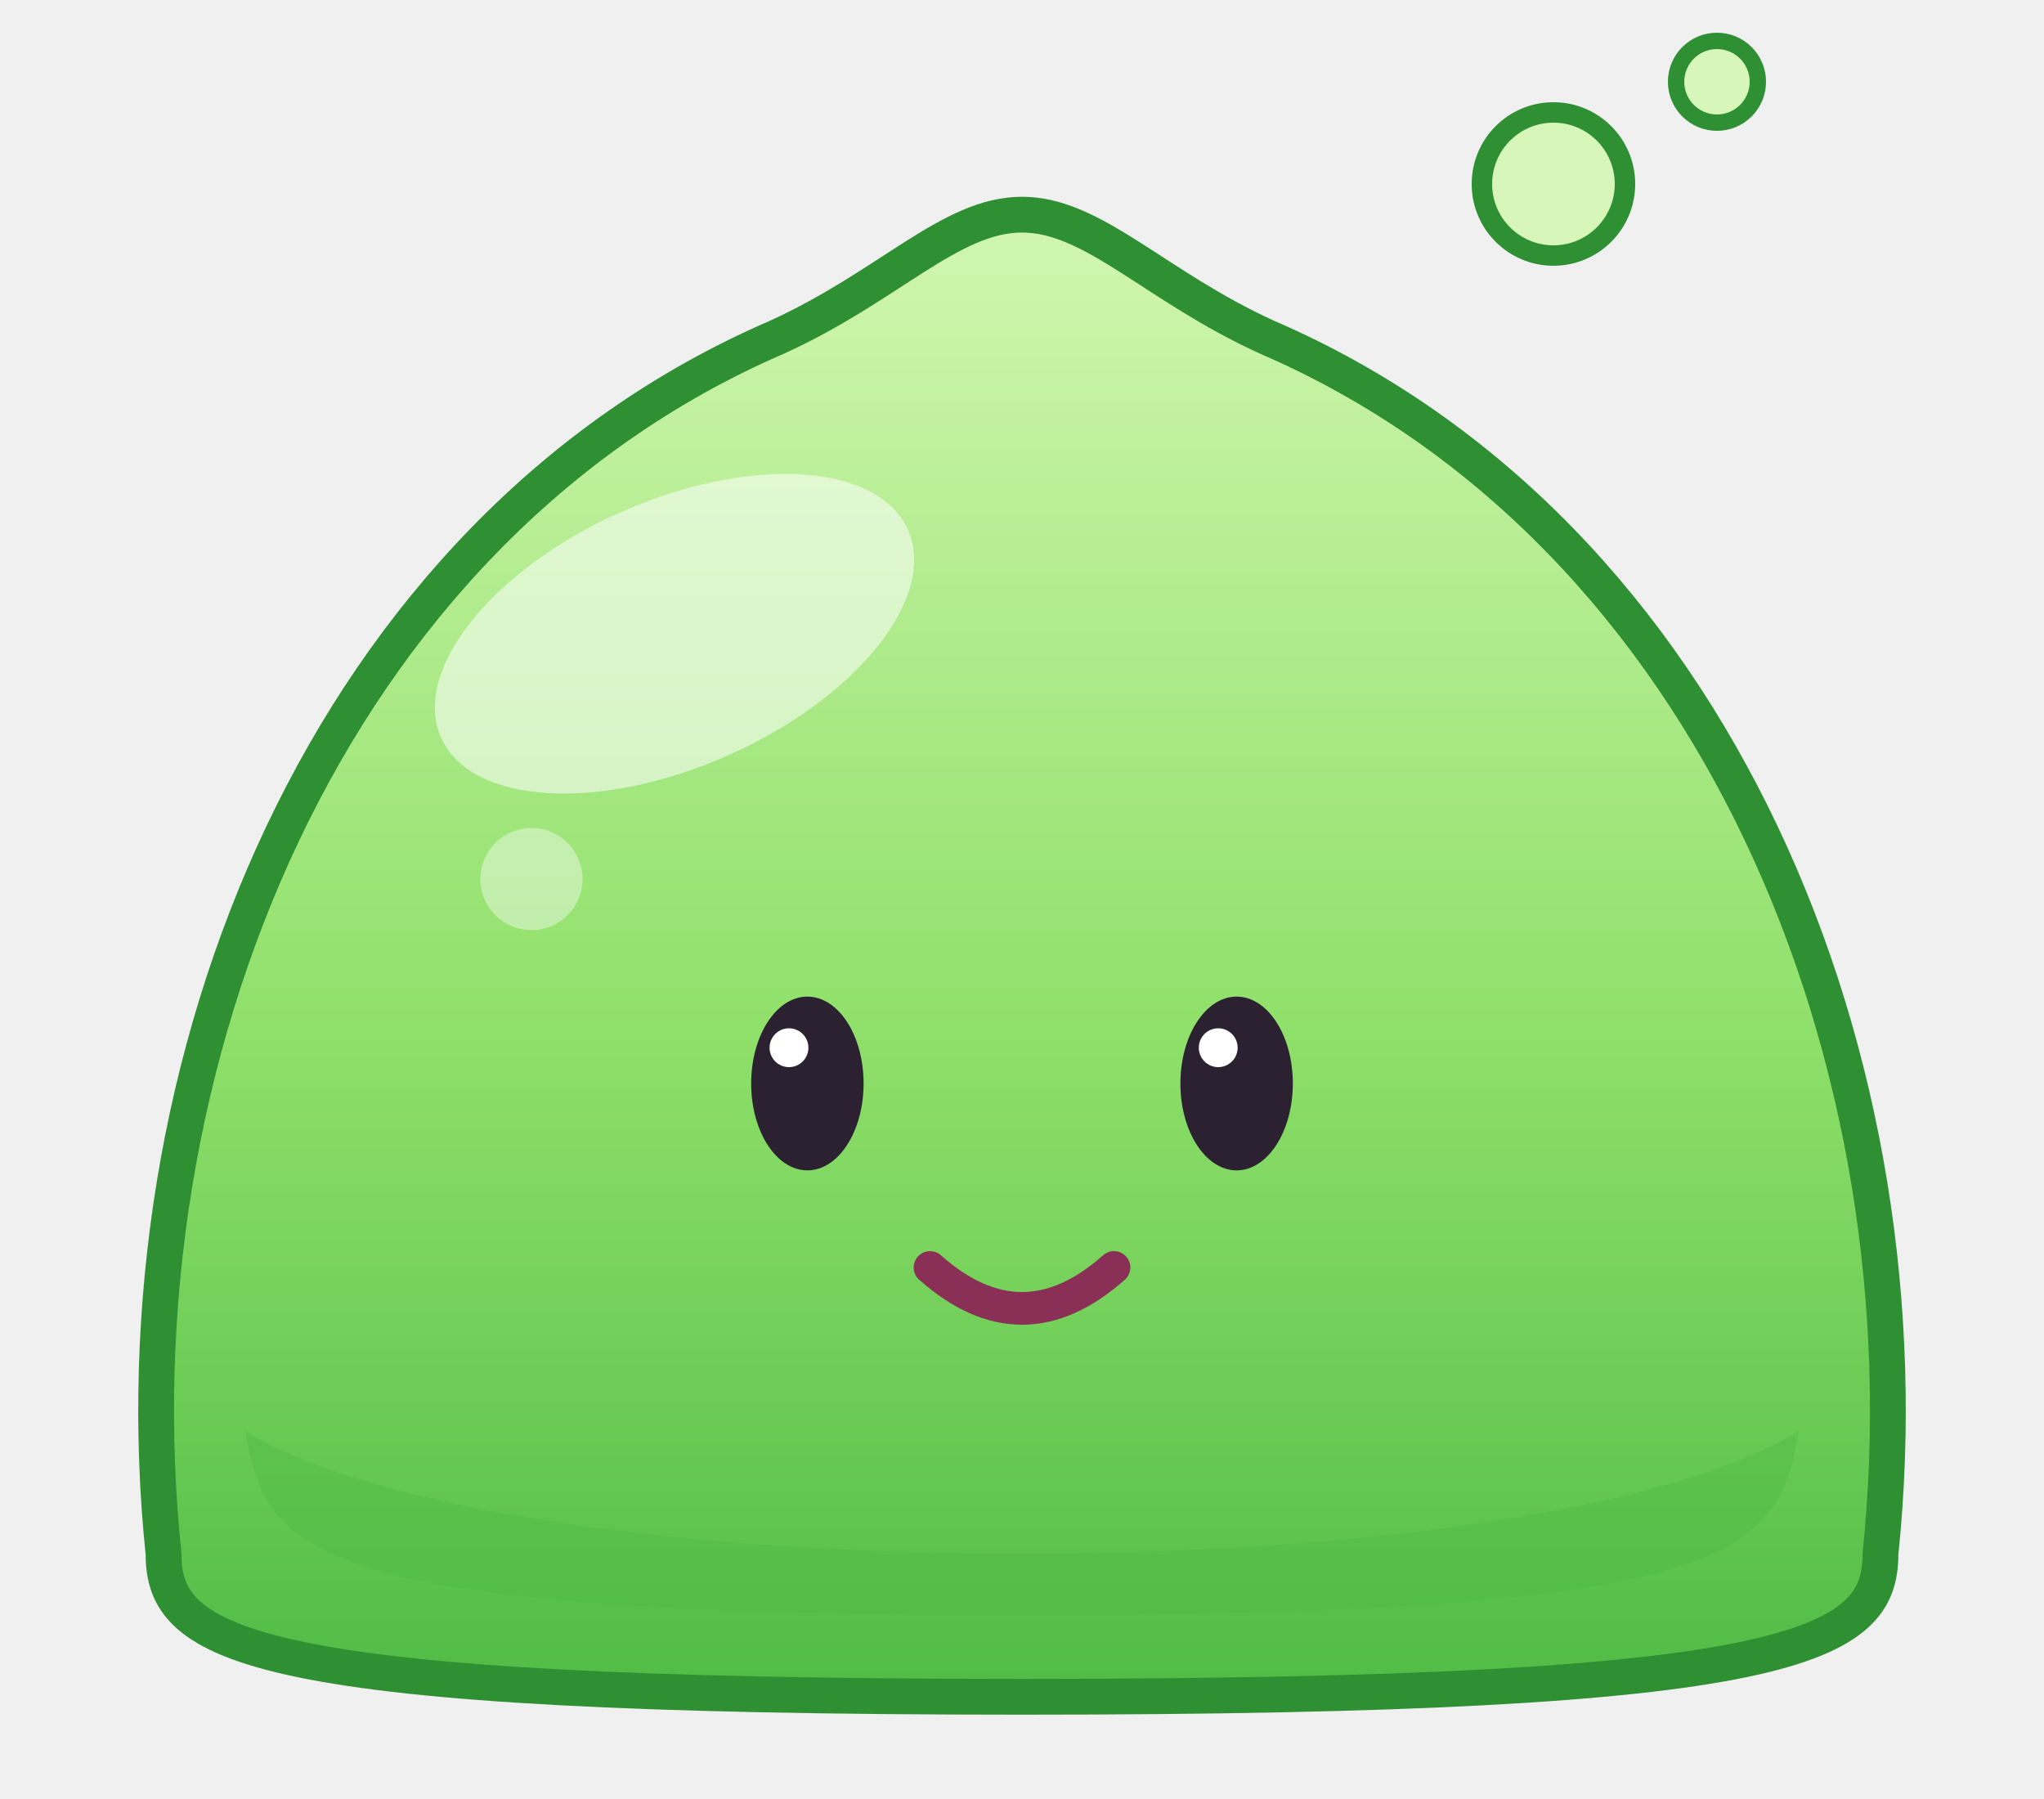
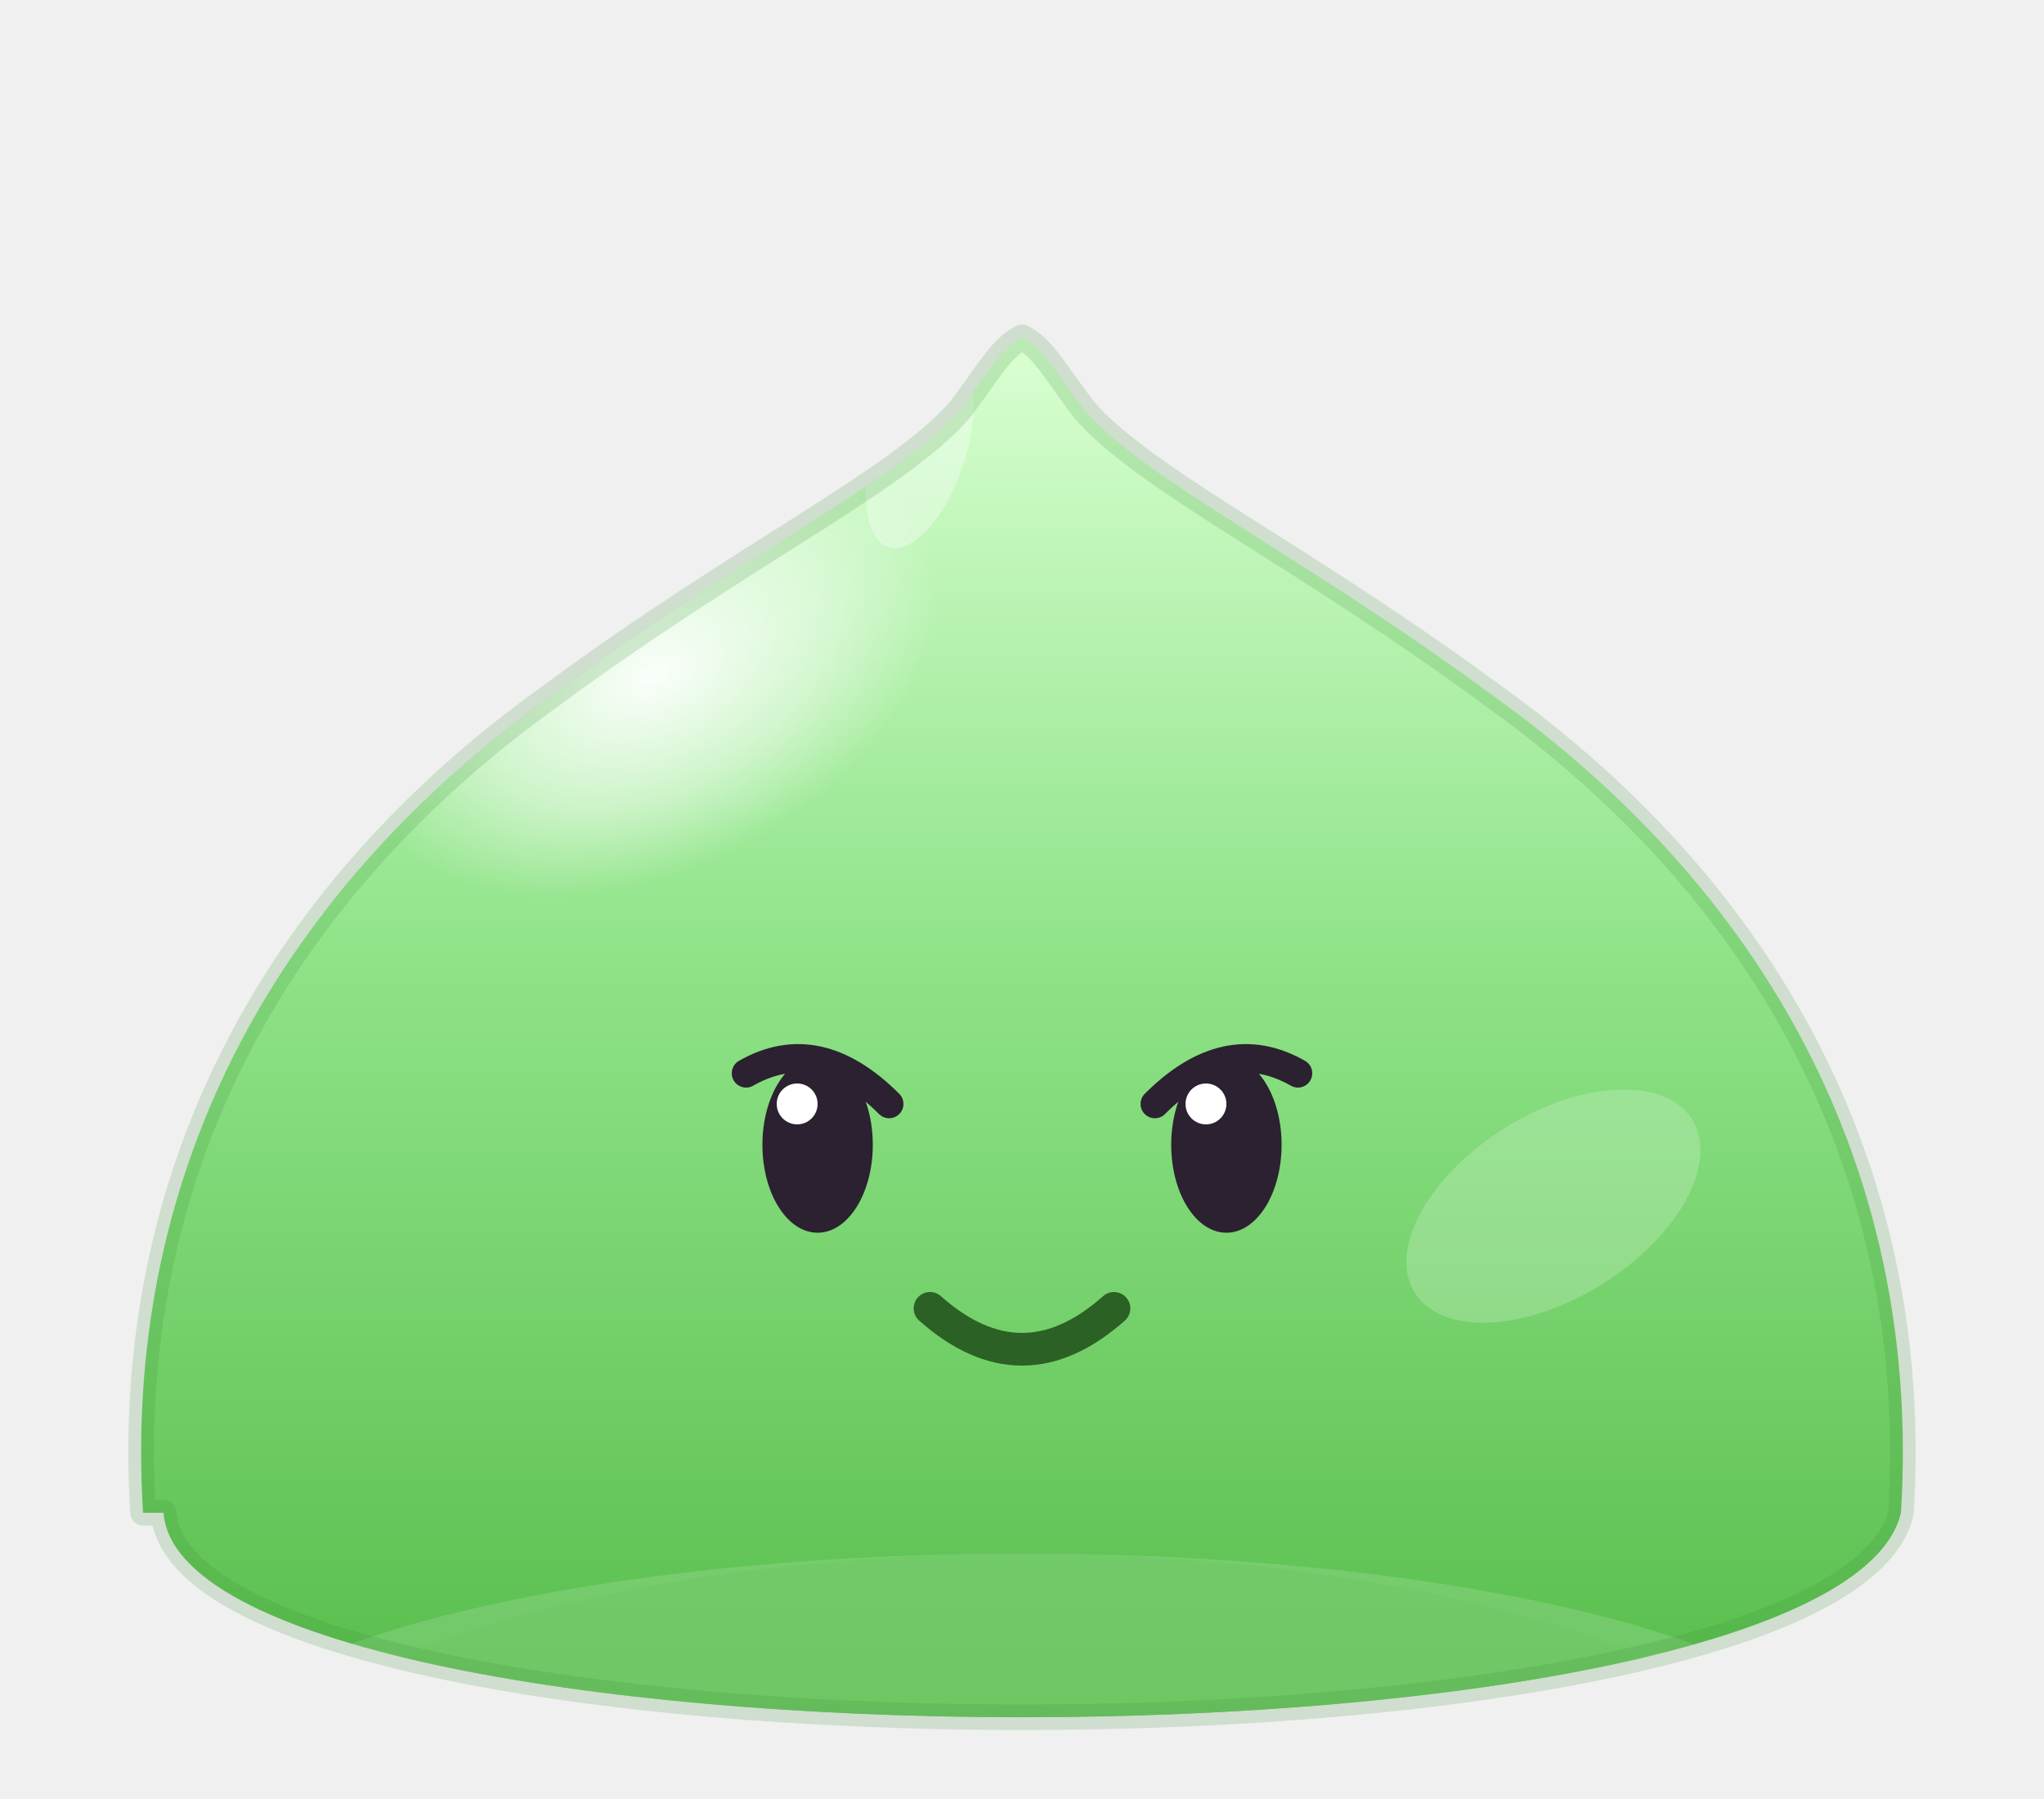
<svg xmlns="http://www.w3.org/2000/svg" viewBox="0 0 200 176">
  <defs>
    <linearGradient id="body" x1="0" y1="0" x2="0" y2="1">
-       <stop offset="0" stop-color="#d2f7b0" />
-       <stop offset="0.55" stop-color="#8fe06a" />
-       <stop offset="1" stop-color="#4fbb45" />
+       <stop offset="0" stop-color="#d9ffd2" />
+       <stop offset="0.45" stop-color="#8fe388" />
+       <stop offset="1" stop-color="#57bd4b" />
    </linearGradient>
+     <radialGradient id="gloss" cx="0.5" cy="0.5" r="0.5">
+       <stop offset="0" stop-color="#ffffff" stop-opacity="0.95" />
+       <stop offset="0.6" stop-color="#ffffff" stop-opacity="0.45" />
+       <stop offset="1" stop-color="#ffffff" stop-opacity="0" />
+     </radialGradient>
+     <clipPath id="clip">
+       <path d="M14,148 C12,116 26,88 54,68 C73,54 88,47 94,40 C97,36 98,34 100,33 C102,34 103,36 106,40 C112,47 127,54 146,68 C174,88 188,116 186,148 C183,161 142,168 100,168 C58,168 17,161 16,148 Z" />
+     </clipPath>
  </defs>
-   <circle cx="152" cy="18" r="7" fill="#d2f7b0" fill-opacity="0.85" stroke="#2f8f33" stroke-width="2" />
-   <circle cx="168" cy="8" r="4" fill="#d2f7b0" fill-opacity="0.85" stroke="#2f8f33" stroke-width="1.6" />
-   <path d="M16,152 C11,104 32,52 76,33 C87,28 93,21 100,21 C107,21 113,28 124,33 C168,52 189,104 184,152 C184,161 176,166 100,166 C24,166 16,161 16,152 Z" fill="url(#body)" stroke="#2f8f33" stroke-width="3.5" stroke-linejoin="round" />
-   <path d="M24,140 C50,156 150,156 176,140 C174,152 170,158 100,158 C30,158 26,152 24,140 Z" fill="#4fbb45" opacity="0.45" />
-   <ellipse cx="66" cy="62" rx="25" ry="13" fill="#ffffff" opacity="0.55" transform="rotate(-24 66 62)" />
-   <circle cx="52" cy="86" r="5" fill="#ffffff" opacity="0.4" />
-   <ellipse cx="79" cy="106" rx="5.5" ry="8.5" fill="#2b2130" />
-   <ellipse cx="121" cy="106" rx="5.5" ry="8.5" fill="#2b2130" />
-   <circle cx="77.2" cy="102.5" r="1.9" fill="#ffffff" />
-   <circle cx="119.2" cy="102.5" r="1.9" fill="#ffffff" />
-   <path d="M91,124 Q100,132 109,124" fill="none" stroke="#8a3057" stroke-width="3.2" stroke-linecap="round" />
+   <path d="M14,148 C12,116 26,88 54,68 C73,54 88,47 94,40 C97,36 98,34 100,33 C102,34 103,36 106,40 C112,47 127,54 146,68 C174,88 188,116 186,148 C183,161 142,168 100,168 C58,168 17,161 16,148 Z" fill="url(#body)" />
+   <g clip-path="url(#clip)">
+     <ellipse cx="100" cy="186" rx="86" ry="34" fill="#57bd4b" opacity="0.55" />
+     <ellipse cx="100" cy="174" rx="82" ry="22" fill="#ffffff" opacity="0.14" />
+     <ellipse cx="64" cy="66" rx="30" ry="19" fill="url(#gloss)" transform="rotate(-28 64 66)" />
+     <ellipse cx="90" cy="44" rx="4.5" ry="10" fill="#ffffff" opacity="0.35" transform="rotate(18 90 44)" />
+     <ellipse cx="152" cy="118" rx="16" ry="9" fill="#ffffff" opacity="0.20" transform="rotate(-32 152 118)" />
+   </g>
+   <path d="M14,148 C12,116 26,88 54,68 C73,54 88,47 94,40 C97,36 98,34 100,33 C102,34 103,36 106,40 C112,47 127,54 146,68 C174,88 188,116 186,148 C183,161 142,168 100,168 C58,168 17,161 16,148 Z" fill="none" stroke="#3a8a33" stroke-width="2.5" stroke-linejoin="round" opacity="0.18" />
+   <g>
+     <ellipse cx="80" cy="112" rx="5.4" ry="8.6" fill="#2b2130" />
+     <ellipse cx="120" cy="112" rx="5.4" ry="8.6" fill="#2b2130" />
+     <path d="M73,105 Q80,101 87,108" fill="none" stroke="#2b2130" stroke-width="2.8" stroke-linecap="round" />
+     <path d="M113,108 Q120,101 127,105" fill="none" stroke="#2b2130" stroke-width="2.8" stroke-linecap="round" />
+     <circle cx="78" cy="108" r="2" fill="#ffffff" />
+     <circle cx="118" cy="108" r="2" fill="#ffffff" />
+     <path d="M91,128 Q100,136 109,128" fill="none" stroke="#2c6126" stroke-width="3.2" stroke-linecap="round" />
+   </g>
</svg>
